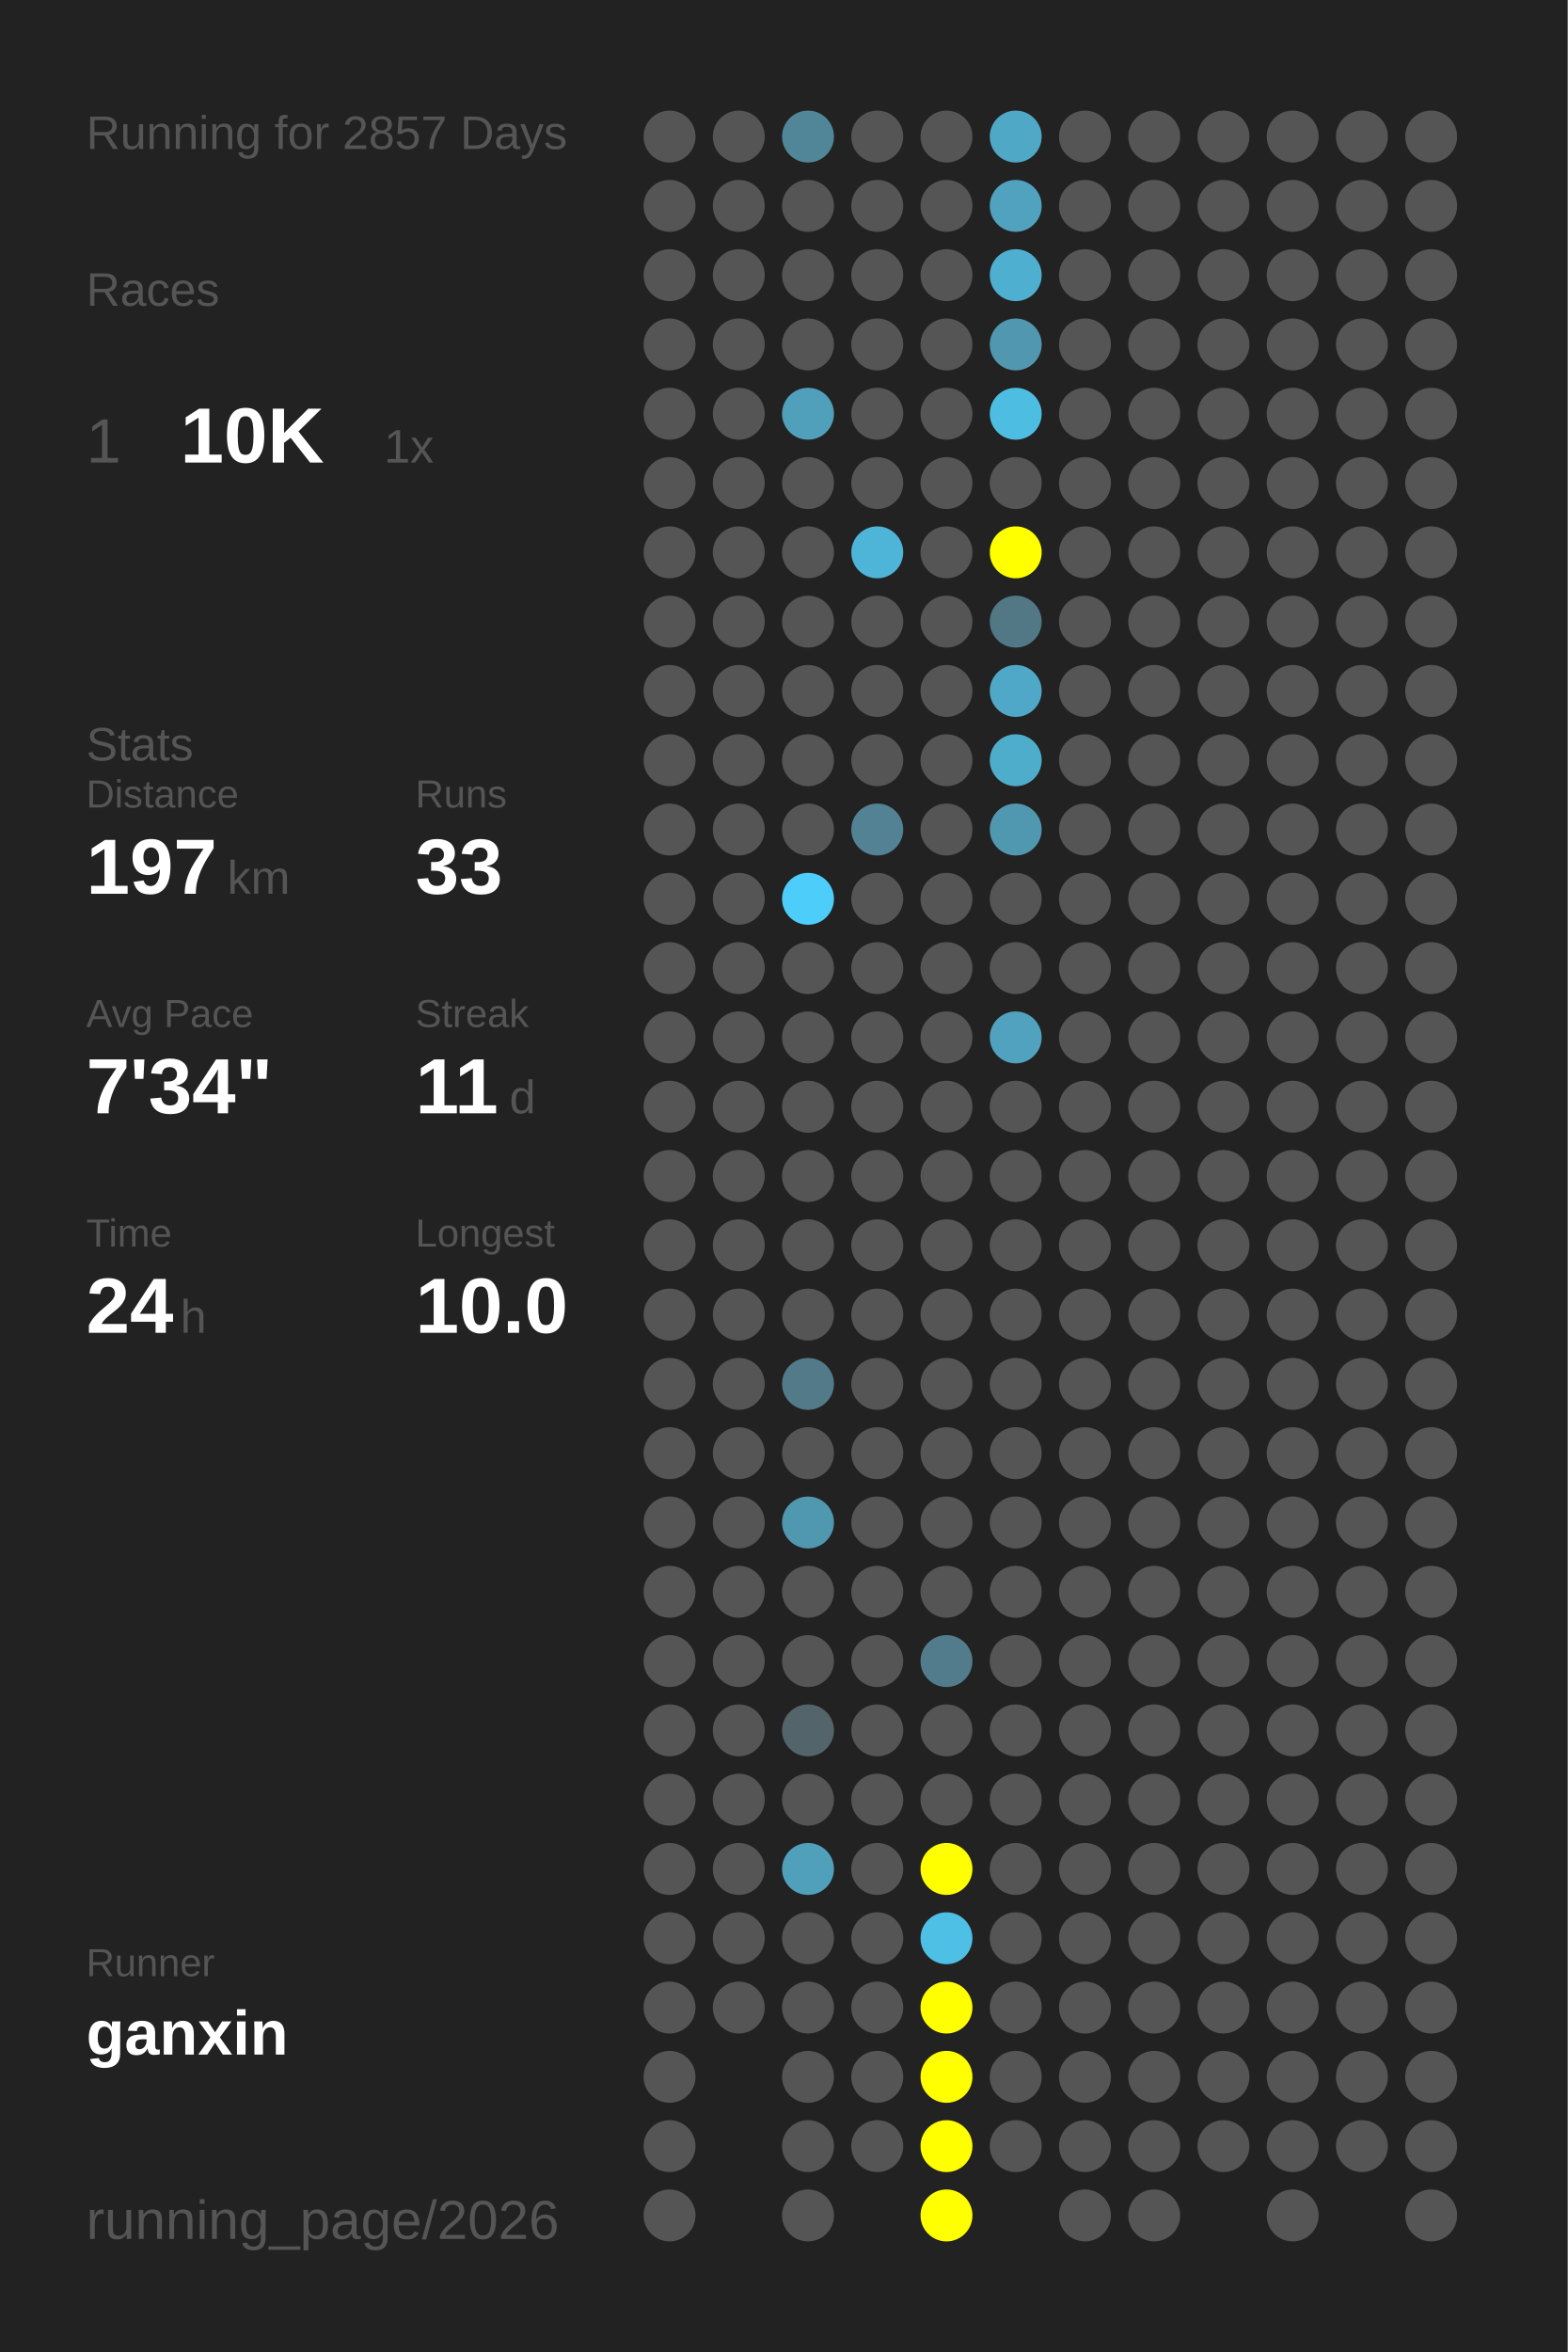
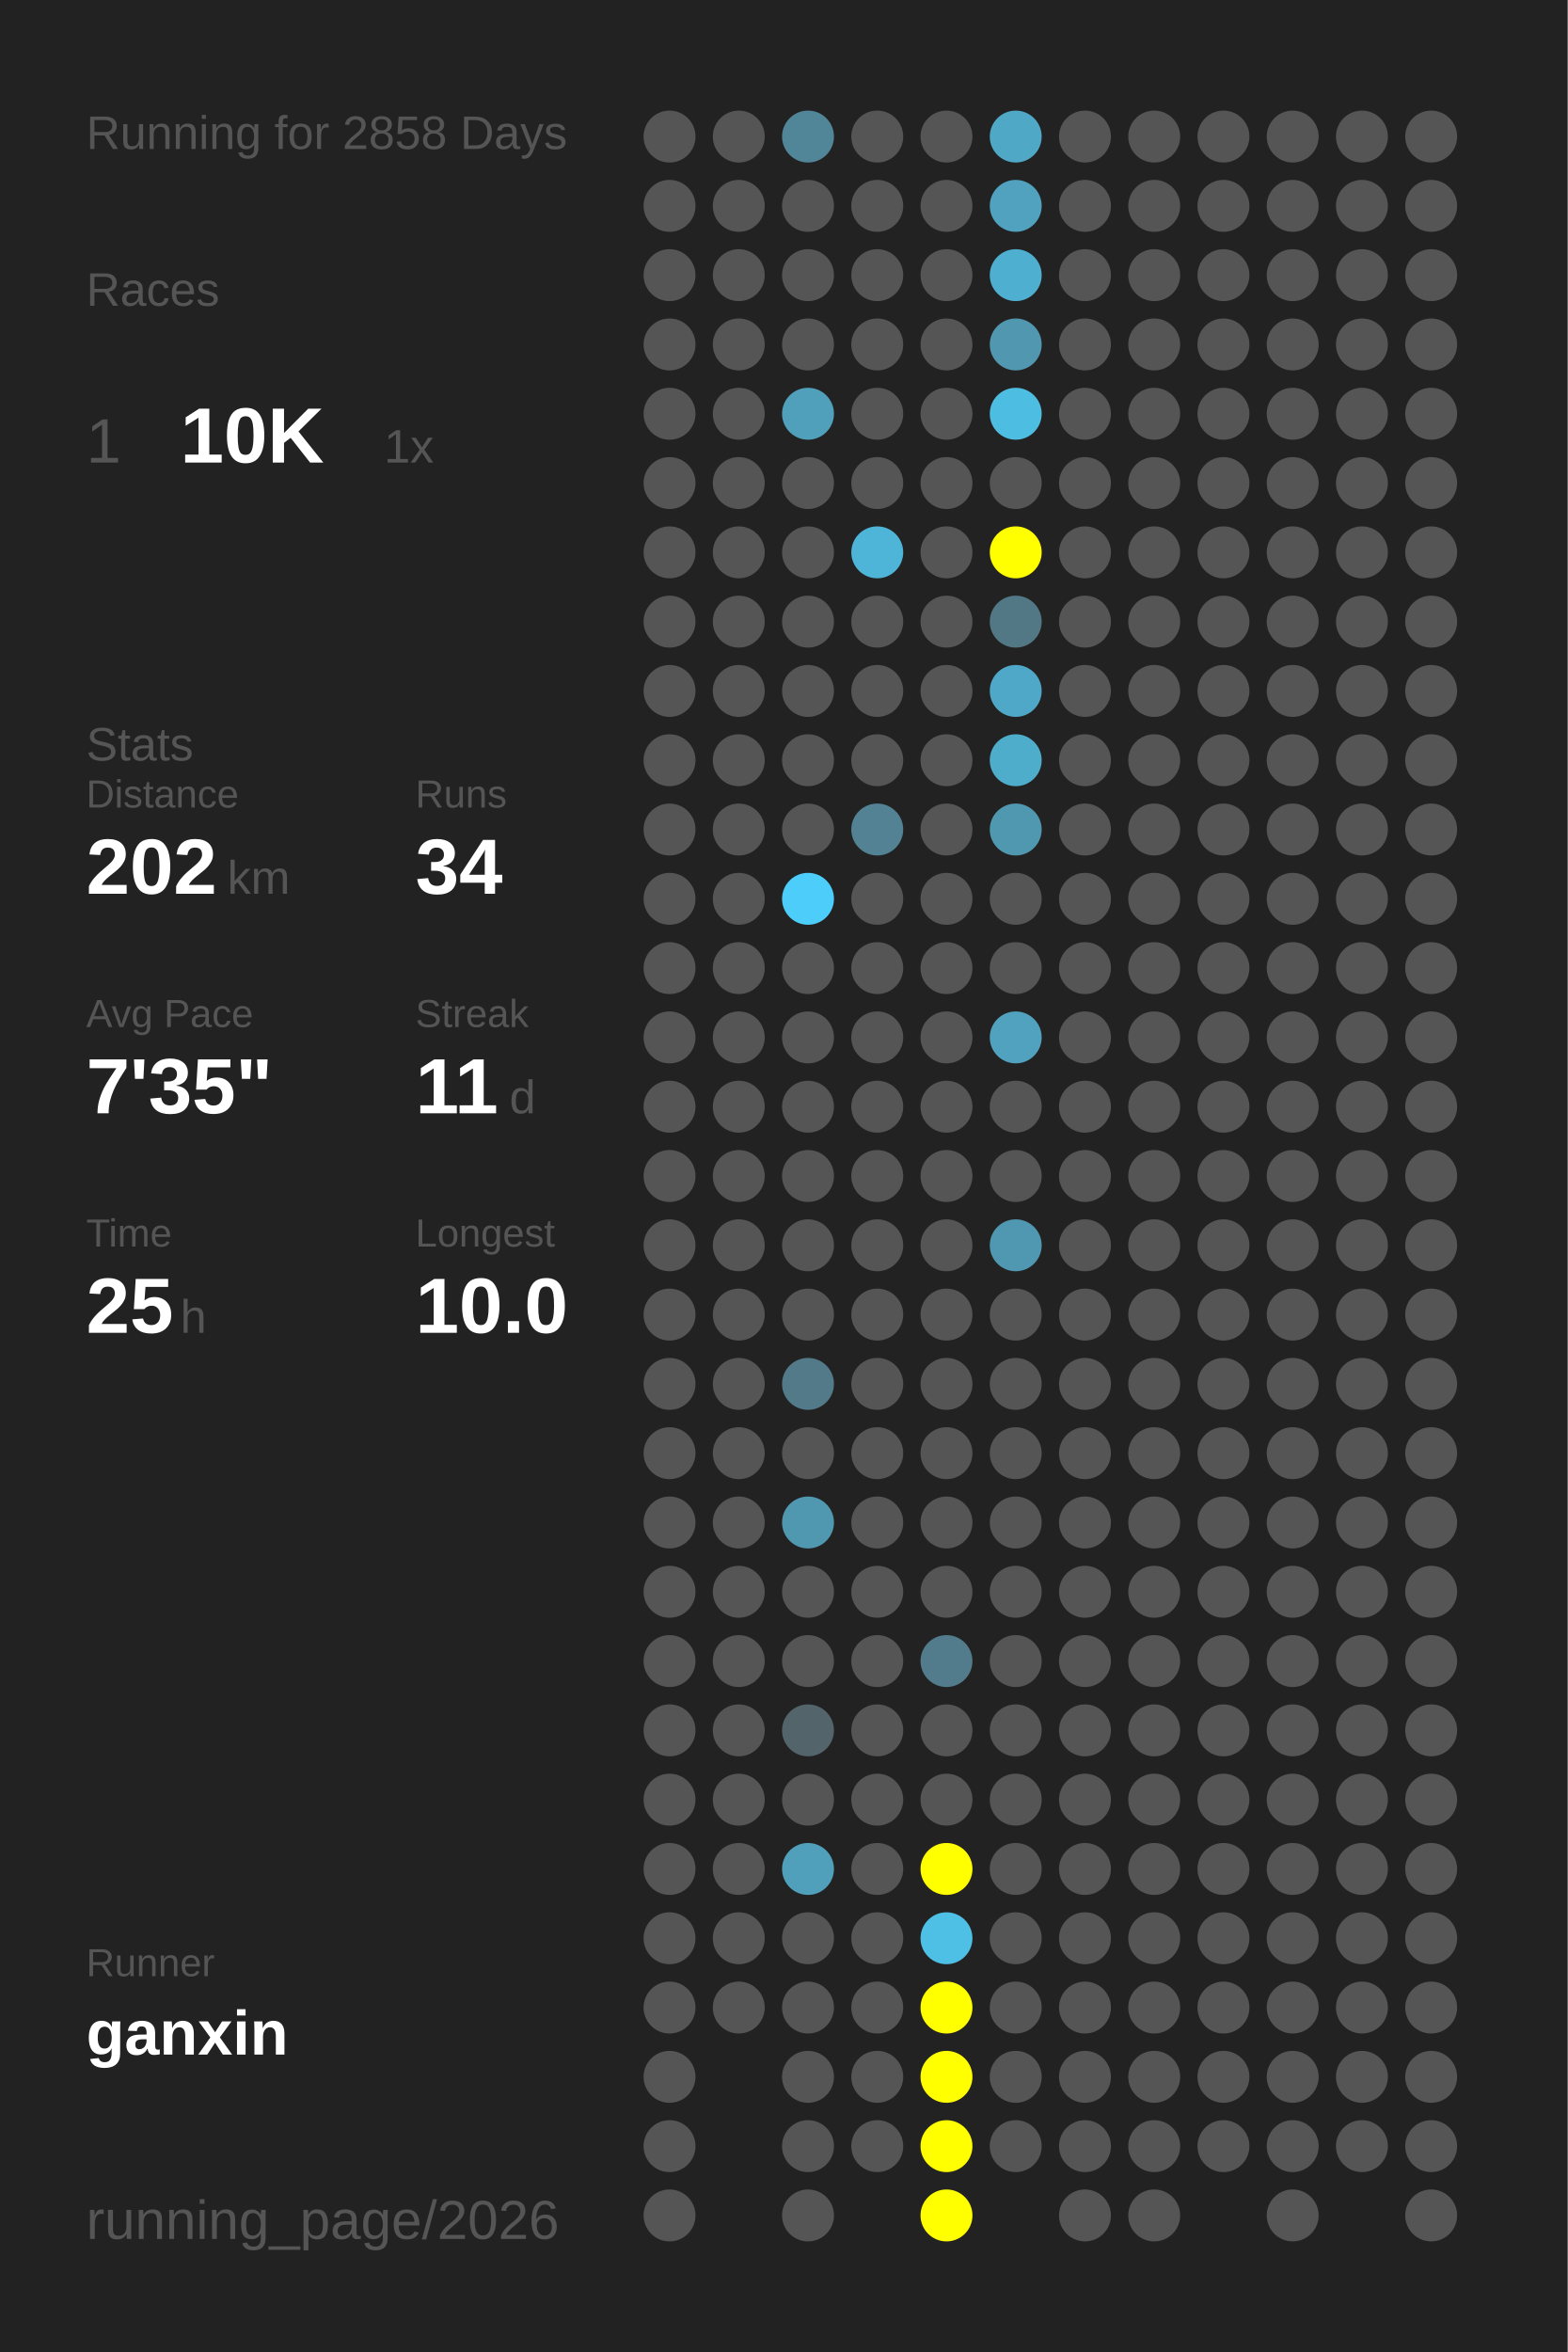
<svg xmlns="http://www.w3.org/2000/svg" baseProfile="full" height="300mm" version="1.1" viewBox="0,0,200,300" width="200mm">
  <defs />
  <rect fill="#222222" height="300" width="200" x="0" y="0" />
-   <text fill="#555555" style="font-size:6px; font-family:Arial;" x="11" y="19">Running for 2857 Days</text>
+   <text fill="#555555" style="font-size:6px; font-family:Arial;" x="11" y="19">Running for 2858 Days</text>
  <text fill="#555555" style="font-size:6px; font-family:Arial;" x="11" y="39">Races</text>
  <text fill="#555555" style="font-size:8px; font-family:Arial;" x="11" y="59">1</text>
  <text fill="#FFFFFF" style="font-size:10px; font-family:Arial; font-weight:bold;" x="23" y="59">10K</text>
  <text fill="#555555" style="font-size:6px; font-family:Arial;" x="49" y="59">1x</text>
  <text fill="#555555" style="font-size:6px; font-family:Arial;" x="11" y="97">Stats</text>
  <text fill="#555555" style="font-size:5px; font-family:Arial;" x="11" y="103">Distance</text>
-   <text fill="#FFFFFF" style="font-size:10px; font-family:Arial; font-weight:bold;" x="11" y="114">197</text>
+   <text fill="#FFFFFF" style="font-size:10px; font-family:Arial; font-weight:bold;" x="11" y="114">202</text>
  <text fill="#555555" style="font-size:6px; font-family:Arial;" x="29" y="114">km</text>
  <text fill="#555555" style="font-size:5px; font-family:Arial;" x="53" y="103">Runs</text>
-   <text fill="#FFFFFF" style="font-size:10px; font-family:Arial; font-weight:bold;" x="53" y="114">33</text>
+   <text fill="#FFFFFF" style="font-size:10px; font-family:Arial; font-weight:bold;" x="53" y="114">34</text>
  <text fill="#555555" style="font-size:5px; font-family:Arial;" x="11" y="131">Avg Pace</text>
-   <text fill="#FFFFFF" style="font-size:10px; font-family:Arial; font-weight:bold;" x="11" y="142">7'34"</text>
+   <text fill="#FFFFFF" style="font-size:10px; font-family:Arial; font-weight:bold;" x="11" y="142">7'35"</text>
  <text fill="#555555" style="font-size:5px; font-family:Arial;" x="53" y="131">Streak</text>
  <text fill="#FFFFFF" style="font-size:10px; font-family:Arial; font-weight:bold;" x="53" y="142">11</text>
  <text fill="#555555" style="font-size:6px; font-family:Arial;" x="65" y="142">d</text>
  <text fill="#555555" style="font-size:5px; font-family:Arial;" x="11" y="159">Time</text>
-   <text fill="#FFFFFF" style="font-size:10px; font-family:Arial; font-weight:bold;" x="11" y="170">24</text>
+   <text fill="#FFFFFF" style="font-size:10px; font-family:Arial; font-weight:bold;" x="11" y="170">25</text>
  <text fill="#555555" style="font-size:6px; font-family:Arial;" x="23" y="170">h</text>
  <text fill="#555555" style="font-size:5px; font-family:Arial;" x="53" y="159">Longest</text>
  <text fill="#FFFFFF" style="font-size:10px; font-family:Arial; font-weight:bold;" x="53" y="170">10.0</text>
  <text fill="#555555" style="font-size:5px; font-family:Arial;" x="11" y="252.065">Runner</text>
  <text fill="#FFFFFF" style="font-size:8px; font-family:Arial; font-weight:bold;" x="11" y="262.065">ganxin</text>
  <text fill="#555555" style="font-size:7px; font-family:Arial;" x="11" y="285.581">running_page/2026</text>
  <circle cx="85.417" cy="17.419" fill="#555555" r="3.312" />
  <circle cx="85.417" cy="26.258" fill="#555555" r="3.312" />
  <circle cx="85.417" cy="35.097" fill="#555555" r="3.312" />
  <circle cx="85.417" cy="43.935" fill="#555555" r="3.312" />
  <circle cx="85.417" cy="52.774" fill="#555555" r="3.312" />
  <circle cx="85.417" cy="61.613" fill="#555555" r="3.312" />
  <circle cx="85.417" cy="70.452" fill="#555555" r="3.312" />
  <circle cx="85.417" cy="79.29" fill="#555555" r="3.312" />
  <circle cx="85.417" cy="88.129" fill="#555555" r="3.312" />
  <circle cx="85.417" cy="96.968" fill="#555555" r="3.312" />
  <circle cx="85.417" cy="105.806" fill="#555555" r="3.312" />
  <circle cx="85.417" cy="114.645" fill="#555555" r="3.312" />
  <circle cx="85.417" cy="123.484" fill="#555555" r="3.312" />
  <circle cx="85.417" cy="132.323" fill="#555555" r="3.312" />
  <circle cx="85.417" cy="141.161" fill="#555555" r="3.312" />
  <circle cx="85.417" cy="150" fill="#555555" r="3.312" />
  <circle cx="85.417" cy="158.839" fill="#555555" r="3.312" />
  <circle cx="85.417" cy="167.677" fill="#555555" r="3.312" />
  <circle cx="85.417" cy="176.516" fill="#555555" r="3.312" />
  <circle cx="85.417" cy="185.355" fill="#555555" r="3.312" />
  <circle cx="85.417" cy="194.194" fill="#555555" r="3.312" />
  <circle cx="85.417" cy="203.032" fill="#555555" r="3.312" />
  <circle cx="85.417" cy="211.871" fill="#555555" r="3.312" />
  <circle cx="85.417" cy="220.71" fill="#555555" r="3.312" />
  <circle cx="85.417" cy="229.548" fill="#555555" r="3.312" />
  <circle cx="85.417" cy="238.387" fill="#555555" r="3.312" />
  <circle cx="85.417" cy="247.226" fill="#555555" r="3.312" />
  <circle cx="85.417" cy="256.065" fill="#555555" r="3.312" />
  <circle cx="85.417" cy="264.903" fill="#555555" r="3.312" />
  <circle cx="85.417" cy="273.742" fill="#555555" r="3.312" />
  <circle cx="85.417" cy="282.581" fill="#555555" r="3.312" />
  <circle cx="94.25" cy="17.419" fill="#555555" r="3.312" />
  <circle cx="94.25" cy="26.258" fill="#555555" r="3.312" />
  <circle cx="94.25" cy="35.097" fill="#555555" r="3.312" />
  <circle cx="94.25" cy="43.935" fill="#555555" r="3.312" />
  <circle cx="94.25" cy="52.774" fill="#555555" r="3.312" />
  <circle cx="94.25" cy="61.613" fill="#555555" r="3.312" />
  <circle cx="94.25" cy="70.452" fill="#555555" r="3.312" />
  <circle cx="94.25" cy="79.29" fill="#555555" r="3.312" />
  <circle cx="94.25" cy="88.129" fill="#555555" r="3.312" />
  <circle cx="94.25" cy="96.968" fill="#555555" r="3.312" />
  <circle cx="94.25" cy="105.806" fill="#555555" r="3.312" />
  <circle cx="94.25" cy="114.645" fill="#555555" r="3.312" />
  <circle cx="94.25" cy="123.484" fill="#555555" r="3.312" />
  <circle cx="94.25" cy="132.323" fill="#555555" r="3.312" />
  <circle cx="94.25" cy="141.161" fill="#555555" r="3.312" />
  <circle cx="94.25" cy="150" fill="#555555" r="3.312" />
  <circle cx="94.25" cy="158.839" fill="#555555" r="3.312" />
  <circle cx="94.25" cy="167.677" fill="#555555" r="3.312" />
  <circle cx="94.25" cy="176.516" fill="#555555" r="3.312" />
  <circle cx="94.25" cy="185.355" fill="#555555" r="3.312" />
  <circle cx="94.25" cy="194.194" fill="#555555" r="3.312" />
  <circle cx="94.25" cy="203.032" fill="#555555" r="3.312" />
  <circle cx="94.25" cy="211.871" fill="#555555" r="3.312" />
  <circle cx="94.25" cy="220.71" fill="#555555" r="3.312" />
  <circle cx="94.25" cy="229.548" fill="#555555" r="3.312" />
  <circle cx="94.25" cy="238.387" fill="#555555" r="3.312" />
  <circle cx="94.25" cy="247.226" fill="#555555" r="3.312" />
  <circle cx="94.25" cy="256.065" fill="#555555" r="3.312" />
  <circle cx="103.083" cy="17.419" fill="#518698" r="3.312" />
  <circle cx="103.083" cy="26.258" fill="#555555" r="3.312" />
  <circle cx="103.083" cy="35.097" fill="#555555" r="3.312" />
  <circle cx="103.083" cy="43.935" fill="#555555" r="3.312" />
  <circle cx="103.083" cy="52.774" fill="#50a0bb" r="3.312" />
  <circle cx="103.083" cy="61.613" fill="#555555" r="3.312" />
  <circle cx="103.083" cy="70.452" fill="#555555" r="3.312" />
  <circle cx="103.083" cy="79.29" fill="#555555" r="3.312" />
  <circle cx="103.083" cy="88.129" fill="#555555" r="3.312" />
  <circle cx="103.083" cy="96.968" fill="#555555" r="3.312" />
  <circle cx="103.083" cy="105.806" fill="#555555" r="3.312" />
  <circle cx="103.083" cy="114.645" fill="#4dcefa" r="3.312" />
  <circle cx="103.083" cy="123.484" fill="#555555" r="3.312" />
  <circle cx="103.083" cy="132.323" fill="#555555" r="3.312" />
  <circle cx="103.083" cy="141.161" fill="#555555" r="3.312" />
  <circle cx="103.083" cy="150" fill="#555555" r="3.312" />
  <circle cx="103.083" cy="158.839" fill="#555555" r="3.312" />
  <circle cx="103.083" cy="167.677" fill="#555555" r="3.312" />
  <circle cx="103.083" cy="176.516" fill="#527a88" r="3.312" />
  <circle cx="103.083" cy="185.355" fill="#555555" r="3.312" />
  <circle cx="103.083" cy="194.194" fill="#5097b0" r="3.312" />
  <circle cx="103.083" cy="203.032" fill="#555555" r="3.312" />
  <circle cx="103.083" cy="211.871" fill="#555555" r="3.312" />
  <circle cx="103.083" cy="220.71" fill="#53646a" r="3.312" />
  <circle cx="103.083" cy="229.548" fill="#555555" r="3.312" />
  <circle cx="103.083" cy="238.387" fill="#50a0bb" r="3.312" />
  <circle cx="103.083" cy="247.226" fill="#555555" r="3.312" />
  <circle cx="103.083" cy="256.065" fill="#555555" r="3.312" />
  <circle cx="103.083" cy="264.903" fill="#555555" r="3.312" />
  <circle cx="103.083" cy="273.742" fill="#555555" r="3.312" />
  <circle cx="103.083" cy="282.581" fill="#555555" r="3.312" />
  <circle cx="111.917" cy="17.419" fill="#555555" r="3.312" />
  <circle cx="111.917" cy="26.258" fill="#555555" r="3.312" />
  <circle cx="111.917" cy="35.097" fill="#555555" r="3.312" />
  <circle cx="111.917" cy="43.935" fill="#555555" r="3.312" />
  <circle cx="111.917" cy="52.774" fill="#555555" r="3.312" />
  <circle cx="111.917" cy="61.613" fill="#555555" r="3.312" />
  <circle cx="111.917" cy="70.452" fill="#4eb5d8" r="3.312" />
  <circle cx="111.917" cy="79.29" fill="#555555" r="3.312" />
  <circle cx="111.917" cy="88.129" fill="#555555" r="3.312" />
  <circle cx="111.917" cy="96.968" fill="#555555" r="3.312" />
  <circle cx="111.917" cy="105.806" fill="#528293" r="3.312" />
  <circle cx="111.917" cy="114.645" fill="#555555" r="3.312" />
  <circle cx="111.917" cy="123.484" fill="#555555" r="3.312" />
  <circle cx="111.917" cy="132.323" fill="#555555" r="3.312" />
  <circle cx="111.917" cy="141.161" fill="#555555" r="3.312" />
  <circle cx="111.917" cy="150" fill="#555555" r="3.312" />
  <circle cx="111.917" cy="158.839" fill="#555555" r="3.312" />
  <circle cx="111.917" cy="167.677" fill="#555555" r="3.312" />
  <circle cx="111.917" cy="176.516" fill="#555555" r="3.312" />
  <circle cx="111.917" cy="185.355" fill="#555555" r="3.312" />
  <circle cx="111.917" cy="194.194" fill="#555555" r="3.312" />
  <circle cx="111.917" cy="203.032" fill="#555555" r="3.312" />
  <circle cx="111.917" cy="211.871" fill="#555555" r="3.312" />
  <circle cx="111.917" cy="220.71" fill="#555555" r="3.312" />
  <circle cx="111.917" cy="229.548" fill="#555555" r="3.312" />
  <circle cx="111.917" cy="238.387" fill="#555555" r="3.312" />
  <circle cx="111.917" cy="247.226" fill="#555555" r="3.312" />
  <circle cx="111.917" cy="256.065" fill="#555555" r="3.312" />
  <circle cx="111.917" cy="264.903" fill="#555555" r="3.312" />
  <circle cx="111.917" cy="273.742" fill="#555555" r="3.312" />
  <circle cx="120.75" cy="17.419" fill="#555555" r="3.312" />
  <circle cx="120.75" cy="26.258" fill="#555555" r="3.312" />
  <circle cx="120.75" cy="35.097" fill="#555555" r="3.312" />
  <circle cx="120.75" cy="43.935" fill="#555555" r="3.312" />
  <circle cx="120.75" cy="52.774" fill="#555555" r="3.312" />
  <circle cx="120.75" cy="61.613" fill="#555555" r="3.312" />
  <circle cx="120.75" cy="70.452" fill="#555555" r="3.312" />
  <circle cx="120.75" cy="79.29" fill="#555555" r="3.312" />
  <circle cx="120.75" cy="88.129" fill="#555555" r="3.312" />
  <circle cx="120.75" cy="96.968" fill="#555555" r="3.312" />
  <circle cx="120.75" cy="105.806" fill="#555555" r="3.312" />
  <circle cx="120.75" cy="114.645" fill="#555555" r="3.312" />
  <circle cx="120.75" cy="123.484" fill="#555555" r="3.312" />
  <circle cx="120.75" cy="132.323" fill="#555555" r="3.312" />
  <circle cx="120.75" cy="141.161" fill="#555555" r="3.312" />
  <circle cx="120.75" cy="150" fill="#555555" r="3.312" />
  <circle cx="120.75" cy="158.839" fill="#555555" r="3.312" />
  <circle cx="120.75" cy="167.677" fill="#555555" r="3.312" />
  <circle cx="120.75" cy="176.516" fill="#555555" r="3.312" />
  <circle cx="120.75" cy="185.355" fill="#555555" r="3.312" />
  <circle cx="120.75" cy="194.194" fill="#555555" r="3.312" />
  <circle cx="120.75" cy="203.032" fill="#555555" r="3.312" />
  <circle cx="120.75" cy="211.871" fill="#527c8b" r="3.312" />
  <circle cx="120.75" cy="220.71" fill="#555555" r="3.312" />
  <circle cx="120.75" cy="229.548" fill="#555555" r="3.312" />
  <circle cx="120.75" cy="238.387" fill="#FFFF00" r="3.312" />
  <circle cx="120.75" cy="247.226" fill="#4ebfe5" r="3.312" />
  <circle cx="120.75" cy="256.065" fill="#FFFF00" r="3.312" />
  <circle cx="120.75" cy="264.903" fill="#FFFF00" r="3.312" />
  <circle cx="120.75" cy="273.742" fill="#FFFF00" r="3.312" />
  <circle cx="120.75" cy="282.581" fill="#FFFF00" r="3.312" />
  <circle cx="129.583" cy="17.419" fill="#4fa8c6" r="3.312" />
  <circle cx="129.583" cy="26.258" fill="#50a2be" r="3.312" />
  <circle cx="129.583" cy="35.097" fill="#4fafd0" r="3.312" />
  <circle cx="129.583" cy="43.935" fill="#5097af" r="3.312" />
  <circle cx="129.583" cy="52.774" fill="#4ebde2" r="3.312" />
  <circle cx="129.583" cy="61.613" fill="#555555" r="3.312" />
  <circle cx="129.583" cy="70.452" fill="#FFFF00" r="3.312" />
  <circle cx="129.583" cy="79.29" fill="#527885" r="3.312" />
  <circle cx="129.583" cy="88.129" fill="#4fa8c7" r="3.312" />
  <circle cx="129.583" cy="96.968" fill="#4fadcc" r="3.312" />
  <circle cx="129.583" cy="105.806" fill="#5098b0" r="3.312" />
  <circle cx="129.583" cy="114.645" fill="#555555" r="3.312" />
  <circle cx="129.583" cy="123.484" fill="#555555" r="3.312" />
  <circle cx="129.583" cy="132.323" fill="#50a2be" r="3.312" />
  <circle cx="129.583" cy="141.161" fill="#555555" r="3.312" />
  <circle cx="129.583" cy="150" fill="#555555" r="3.312" />
-   <circle cx="129.583" cy="158.839" fill="#555555" r="3.312" />
+   <circle cx="129.583" cy="158.839" fill="#5098b1" r="3.312" />
  <circle cx="129.583" cy="167.677" fill="#555555" r="3.312" />
  <circle cx="129.583" cy="176.516" fill="#555555" r="3.312" />
  <circle cx="129.583" cy="185.355" fill="#555555" r="3.312" />
  <circle cx="129.583" cy="194.194" fill="#555555" r="3.312" />
  <circle cx="129.583" cy="203.032" fill="#555555" r="3.312" />
  <circle cx="129.583" cy="211.871" fill="#555555" r="3.312" />
  <circle cx="129.583" cy="220.71" fill="#555555" r="3.312" />
  <circle cx="129.583" cy="229.548" fill="#555555" r="3.312" />
  <circle cx="129.583" cy="238.387" fill="#555555" r="3.312" />
  <circle cx="129.583" cy="247.226" fill="#555555" r="3.312" />
  <circle cx="129.583" cy="256.065" fill="#555555" r="3.312" />
  <circle cx="129.583" cy="264.903" fill="#555555" r="3.312" />
  <circle cx="129.583" cy="273.742" fill="#555555" r="3.312" />
  <circle cx="138.417" cy="17.419" fill="#555555" r="3.312" />
  <circle cx="138.417" cy="26.258" fill="#555555" r="3.312" />
  <circle cx="138.417" cy="35.097" fill="#555555" r="3.312" />
  <circle cx="138.417" cy="43.935" fill="#555555" r="3.312" />
  <circle cx="138.417" cy="52.774" fill="#555555" r="3.312" />
  <circle cx="138.417" cy="61.613" fill="#555555" r="3.312" />
  <circle cx="138.417" cy="70.452" fill="#555555" r="3.312" />
  <circle cx="138.417" cy="79.29" fill="#555555" r="3.312" />
  <circle cx="138.417" cy="88.129" fill="#555555" r="3.312" />
  <circle cx="138.417" cy="96.968" fill="#555555" r="3.312" />
  <circle cx="138.417" cy="105.806" fill="#555555" r="3.312" />
  <circle cx="138.417" cy="114.645" fill="#555555" r="3.312" />
  <circle cx="138.417" cy="123.484" fill="#555555" r="3.312" />
  <circle cx="138.417" cy="132.323" fill="#555555" r="3.312" />
  <circle cx="138.417" cy="141.161" fill="#555555" r="3.312" />
  <circle cx="138.417" cy="150" fill="#555555" r="3.312" />
  <circle cx="138.417" cy="158.839" fill="#555555" r="3.312" />
  <circle cx="138.417" cy="167.677" fill="#555555" r="3.312" />
  <circle cx="138.417" cy="176.516" fill="#555555" r="3.312" />
  <circle cx="138.417" cy="185.355" fill="#555555" r="3.312" />
  <circle cx="138.417" cy="194.194" fill="#555555" r="3.312" />
  <circle cx="138.417" cy="203.032" fill="#555555" r="3.312" />
  <circle cx="138.417" cy="211.871" fill="#555555" r="3.312" />
  <circle cx="138.417" cy="220.71" fill="#555555" r="3.312" />
  <circle cx="138.417" cy="229.548" fill="#555555" r="3.312" />
  <circle cx="138.417" cy="238.387" fill="#555555" r="3.312" />
  <circle cx="138.417" cy="247.226" fill="#555555" r="3.312" />
  <circle cx="138.417" cy="256.065" fill="#555555" r="3.312" />
  <circle cx="138.417" cy="264.903" fill="#555555" r="3.312" />
  <circle cx="138.417" cy="273.742" fill="#555555" r="3.312" />
  <circle cx="138.417" cy="282.581" fill="#555555" r="3.312" />
  <circle cx="147.25" cy="17.419" fill="#555555" r="3.312" />
  <circle cx="147.25" cy="26.258" fill="#555555" r="3.312" />
  <circle cx="147.25" cy="35.097" fill="#555555" r="3.312" />
  <circle cx="147.25" cy="43.935" fill="#555555" r="3.312" />
  <circle cx="147.25" cy="52.774" fill="#555555" r="3.312" />
  <circle cx="147.25" cy="61.613" fill="#555555" r="3.312" />
  <circle cx="147.25" cy="70.452" fill="#555555" r="3.312" />
  <circle cx="147.25" cy="79.29" fill="#555555" r="3.312" />
  <circle cx="147.25" cy="88.129" fill="#555555" r="3.312" />
  <circle cx="147.25" cy="96.968" fill="#555555" r="3.312" />
  <circle cx="147.25" cy="105.806" fill="#555555" r="3.312" />
  <circle cx="147.25" cy="114.645" fill="#555555" r="3.312" />
  <circle cx="147.25" cy="123.484" fill="#555555" r="3.312" />
  <circle cx="147.25" cy="132.323" fill="#555555" r="3.312" />
  <circle cx="147.25" cy="141.161" fill="#555555" r="3.312" />
  <circle cx="147.25" cy="150" fill="#555555" r="3.312" />
  <circle cx="147.25" cy="158.839" fill="#555555" r="3.312" />
  <circle cx="147.25" cy="167.677" fill="#555555" r="3.312" />
  <circle cx="147.25" cy="176.516" fill="#555555" r="3.312" />
  <circle cx="147.25" cy="185.355" fill="#555555" r="3.312" />
  <circle cx="147.25" cy="194.194" fill="#555555" r="3.312" />
  <circle cx="147.25" cy="203.032" fill="#555555" r="3.312" />
  <circle cx="147.25" cy="211.871" fill="#555555" r="3.312" />
  <circle cx="147.25" cy="220.71" fill="#555555" r="3.312" />
  <circle cx="147.25" cy="229.548" fill="#555555" r="3.312" />
  <circle cx="147.25" cy="238.387" fill="#555555" r="3.312" />
  <circle cx="147.25" cy="247.226" fill="#555555" r="3.312" />
  <circle cx="147.25" cy="256.065" fill="#555555" r="3.312" />
  <circle cx="147.25" cy="264.903" fill="#555555" r="3.312" />
  <circle cx="147.25" cy="273.742" fill="#555555" r="3.312" />
  <circle cx="147.25" cy="282.581" fill="#555555" r="3.312" />
  <circle cx="156.083" cy="17.419" fill="#555555" r="3.312" />
  <circle cx="156.083" cy="26.258" fill="#555555" r="3.312" />
  <circle cx="156.083" cy="35.097" fill="#555555" r="3.312" />
  <circle cx="156.083" cy="43.935" fill="#555555" r="3.312" />
  <circle cx="156.083" cy="52.774" fill="#555555" r="3.312" />
  <circle cx="156.083" cy="61.613" fill="#555555" r="3.312" />
  <circle cx="156.083" cy="70.452" fill="#555555" r="3.312" />
  <circle cx="156.083" cy="79.29" fill="#555555" r="3.312" />
  <circle cx="156.083" cy="88.129" fill="#555555" r="3.312" />
  <circle cx="156.083" cy="96.968" fill="#555555" r="3.312" />
  <circle cx="156.083" cy="105.806" fill="#555555" r="3.312" />
  <circle cx="156.083" cy="114.645" fill="#555555" r="3.312" />
  <circle cx="156.083" cy="123.484" fill="#555555" r="3.312" />
  <circle cx="156.083" cy="132.323" fill="#555555" r="3.312" />
  <circle cx="156.083" cy="141.161" fill="#555555" r="3.312" />
  <circle cx="156.083" cy="150" fill="#555555" r="3.312" />
  <circle cx="156.083" cy="158.839" fill="#555555" r="3.312" />
  <circle cx="156.083" cy="167.677" fill="#555555" r="3.312" />
  <circle cx="156.083" cy="176.516" fill="#555555" r="3.312" />
  <circle cx="156.083" cy="185.355" fill="#555555" r="3.312" />
  <circle cx="156.083" cy="194.194" fill="#555555" r="3.312" />
  <circle cx="156.083" cy="203.032" fill="#555555" r="3.312" />
  <circle cx="156.083" cy="211.871" fill="#555555" r="3.312" />
  <circle cx="156.083" cy="220.71" fill="#555555" r="3.312" />
  <circle cx="156.083" cy="229.548" fill="#555555" r="3.312" />
  <circle cx="156.083" cy="238.387" fill="#555555" r="3.312" />
  <circle cx="156.083" cy="247.226" fill="#555555" r="3.312" />
  <circle cx="156.083" cy="256.065" fill="#555555" r="3.312" />
  <circle cx="156.083" cy="264.903" fill="#555555" r="3.312" />
  <circle cx="156.083" cy="273.742" fill="#555555" r="3.312" />
  <circle cx="164.917" cy="17.419" fill="#555555" r="3.312" />
  <circle cx="164.917" cy="26.258" fill="#555555" r="3.312" />
  <circle cx="164.917" cy="35.097" fill="#555555" r="3.312" />
  <circle cx="164.917" cy="43.935" fill="#555555" r="3.312" />
  <circle cx="164.917" cy="52.774" fill="#555555" r="3.312" />
  <circle cx="164.917" cy="61.613" fill="#555555" r="3.312" />
  <circle cx="164.917" cy="70.452" fill="#555555" r="3.312" />
  <circle cx="164.917" cy="79.29" fill="#555555" r="3.312" />
  <circle cx="164.917" cy="88.129" fill="#555555" r="3.312" />
  <circle cx="164.917" cy="96.968" fill="#555555" r="3.312" />
  <circle cx="164.917" cy="105.806" fill="#555555" r="3.312" />
  <circle cx="164.917" cy="114.645" fill="#555555" r="3.312" />
  <circle cx="164.917" cy="123.484" fill="#555555" r="3.312" />
  <circle cx="164.917" cy="132.323" fill="#555555" r="3.312" />
  <circle cx="164.917" cy="141.161" fill="#555555" r="3.312" />
  <circle cx="164.917" cy="150" fill="#555555" r="3.312" />
  <circle cx="164.917" cy="158.839" fill="#555555" r="3.312" />
  <circle cx="164.917" cy="167.677" fill="#555555" r="3.312" />
  <circle cx="164.917" cy="176.516" fill="#555555" r="3.312" />
  <circle cx="164.917" cy="185.355" fill="#555555" r="3.312" />
  <circle cx="164.917" cy="194.194" fill="#555555" r="3.312" />
  <circle cx="164.917" cy="203.032" fill="#555555" r="3.312" />
  <circle cx="164.917" cy="211.871" fill="#555555" r="3.312" />
  <circle cx="164.917" cy="220.71" fill="#555555" r="3.312" />
  <circle cx="164.917" cy="229.548" fill="#555555" r="3.312" />
  <circle cx="164.917" cy="238.387" fill="#555555" r="3.312" />
  <circle cx="164.917" cy="247.226" fill="#555555" r="3.312" />
  <circle cx="164.917" cy="256.065" fill="#555555" r="3.312" />
  <circle cx="164.917" cy="264.903" fill="#555555" r="3.312" />
  <circle cx="164.917" cy="273.742" fill="#555555" r="3.312" />
  <circle cx="164.917" cy="282.581" fill="#555555" r="3.312" />
  <circle cx="173.75" cy="17.419" fill="#555555" r="3.312" />
  <circle cx="173.75" cy="26.258" fill="#555555" r="3.312" />
  <circle cx="173.75" cy="35.097" fill="#555555" r="3.312" />
  <circle cx="173.75" cy="43.935" fill="#555555" r="3.312" />
  <circle cx="173.75" cy="52.774" fill="#555555" r="3.312" />
  <circle cx="173.75" cy="61.613" fill="#555555" r="3.312" />
  <circle cx="173.75" cy="70.452" fill="#555555" r="3.312" />
  <circle cx="173.75" cy="79.29" fill="#555555" r="3.312" />
  <circle cx="173.75" cy="88.129" fill="#555555" r="3.312" />
  <circle cx="173.75" cy="96.968" fill="#555555" r="3.312" />
  <circle cx="173.75" cy="105.806" fill="#555555" r="3.312" />
  <circle cx="173.75" cy="114.645" fill="#555555" r="3.312" />
  <circle cx="173.75" cy="123.484" fill="#555555" r="3.312" />
  <circle cx="173.75" cy="132.323" fill="#555555" r="3.312" />
  <circle cx="173.75" cy="141.161" fill="#555555" r="3.312" />
  <circle cx="173.75" cy="150" fill="#555555" r="3.312" />
  <circle cx="173.75" cy="158.839" fill="#555555" r="3.312" />
  <circle cx="173.75" cy="167.677" fill="#555555" r="3.312" />
  <circle cx="173.75" cy="176.516" fill="#555555" r="3.312" />
  <circle cx="173.75" cy="185.355" fill="#555555" r="3.312" />
  <circle cx="173.75" cy="194.194" fill="#555555" r="3.312" />
  <circle cx="173.75" cy="203.032" fill="#555555" r="3.312" />
  <circle cx="173.75" cy="211.871" fill="#555555" r="3.312" />
  <circle cx="173.75" cy="220.71" fill="#555555" r="3.312" />
  <circle cx="173.75" cy="229.548" fill="#555555" r="3.312" />
  <circle cx="173.75" cy="238.387" fill="#555555" r="3.312" />
  <circle cx="173.75" cy="247.226" fill="#555555" r="3.312" />
  <circle cx="173.75" cy="256.065" fill="#555555" r="3.312" />
  <circle cx="173.75" cy="264.903" fill="#555555" r="3.312" />
  <circle cx="173.75" cy="273.742" fill="#555555" r="3.312" />
  <circle cx="182.583" cy="17.419" fill="#555555" r="3.312" />
  <circle cx="182.583" cy="26.258" fill="#555555" r="3.312" />
  <circle cx="182.583" cy="35.097" fill="#555555" r="3.312" />
  <circle cx="182.583" cy="43.935" fill="#555555" r="3.312" />
  <circle cx="182.583" cy="52.774" fill="#555555" r="3.312" />
  <circle cx="182.583" cy="61.613" fill="#555555" r="3.312" />
  <circle cx="182.583" cy="70.452" fill="#555555" r="3.312" />
  <circle cx="182.583" cy="79.29" fill="#555555" r="3.312" />
  <circle cx="182.583" cy="88.129" fill="#555555" r="3.312" />
  <circle cx="182.583" cy="96.968" fill="#555555" r="3.312" />
  <circle cx="182.583" cy="105.806" fill="#555555" r="3.312" />
  <circle cx="182.583" cy="114.645" fill="#555555" r="3.312" />
  <circle cx="182.583" cy="123.484" fill="#555555" r="3.312" />
  <circle cx="182.583" cy="132.323" fill="#555555" r="3.312" />
  <circle cx="182.583" cy="141.161" fill="#555555" r="3.312" />
  <circle cx="182.583" cy="150" fill="#555555" r="3.312" />
  <circle cx="182.583" cy="158.839" fill="#555555" r="3.312" />
  <circle cx="182.583" cy="167.677" fill="#555555" r="3.312" />
  <circle cx="182.583" cy="176.516" fill="#555555" r="3.312" />
  <circle cx="182.583" cy="185.355" fill="#555555" r="3.312" />
  <circle cx="182.583" cy="194.194" fill="#555555" r="3.312" />
  <circle cx="182.583" cy="203.032" fill="#555555" r="3.312" />
  <circle cx="182.583" cy="211.871" fill="#555555" r="3.312" />
  <circle cx="182.583" cy="220.71" fill="#555555" r="3.312" />
  <circle cx="182.583" cy="229.548" fill="#555555" r="3.312" />
  <circle cx="182.583" cy="238.387" fill="#555555" r="3.312" />
  <circle cx="182.583" cy="247.226" fill="#555555" r="3.312" />
  <circle cx="182.583" cy="256.065" fill="#555555" r="3.312" />
  <circle cx="182.583" cy="264.903" fill="#555555" r="3.312" />
  <circle cx="182.583" cy="273.742" fill="#555555" r="3.312" />
  <circle cx="182.583" cy="282.581" fill="#555555" r="3.312" />
</svg>
